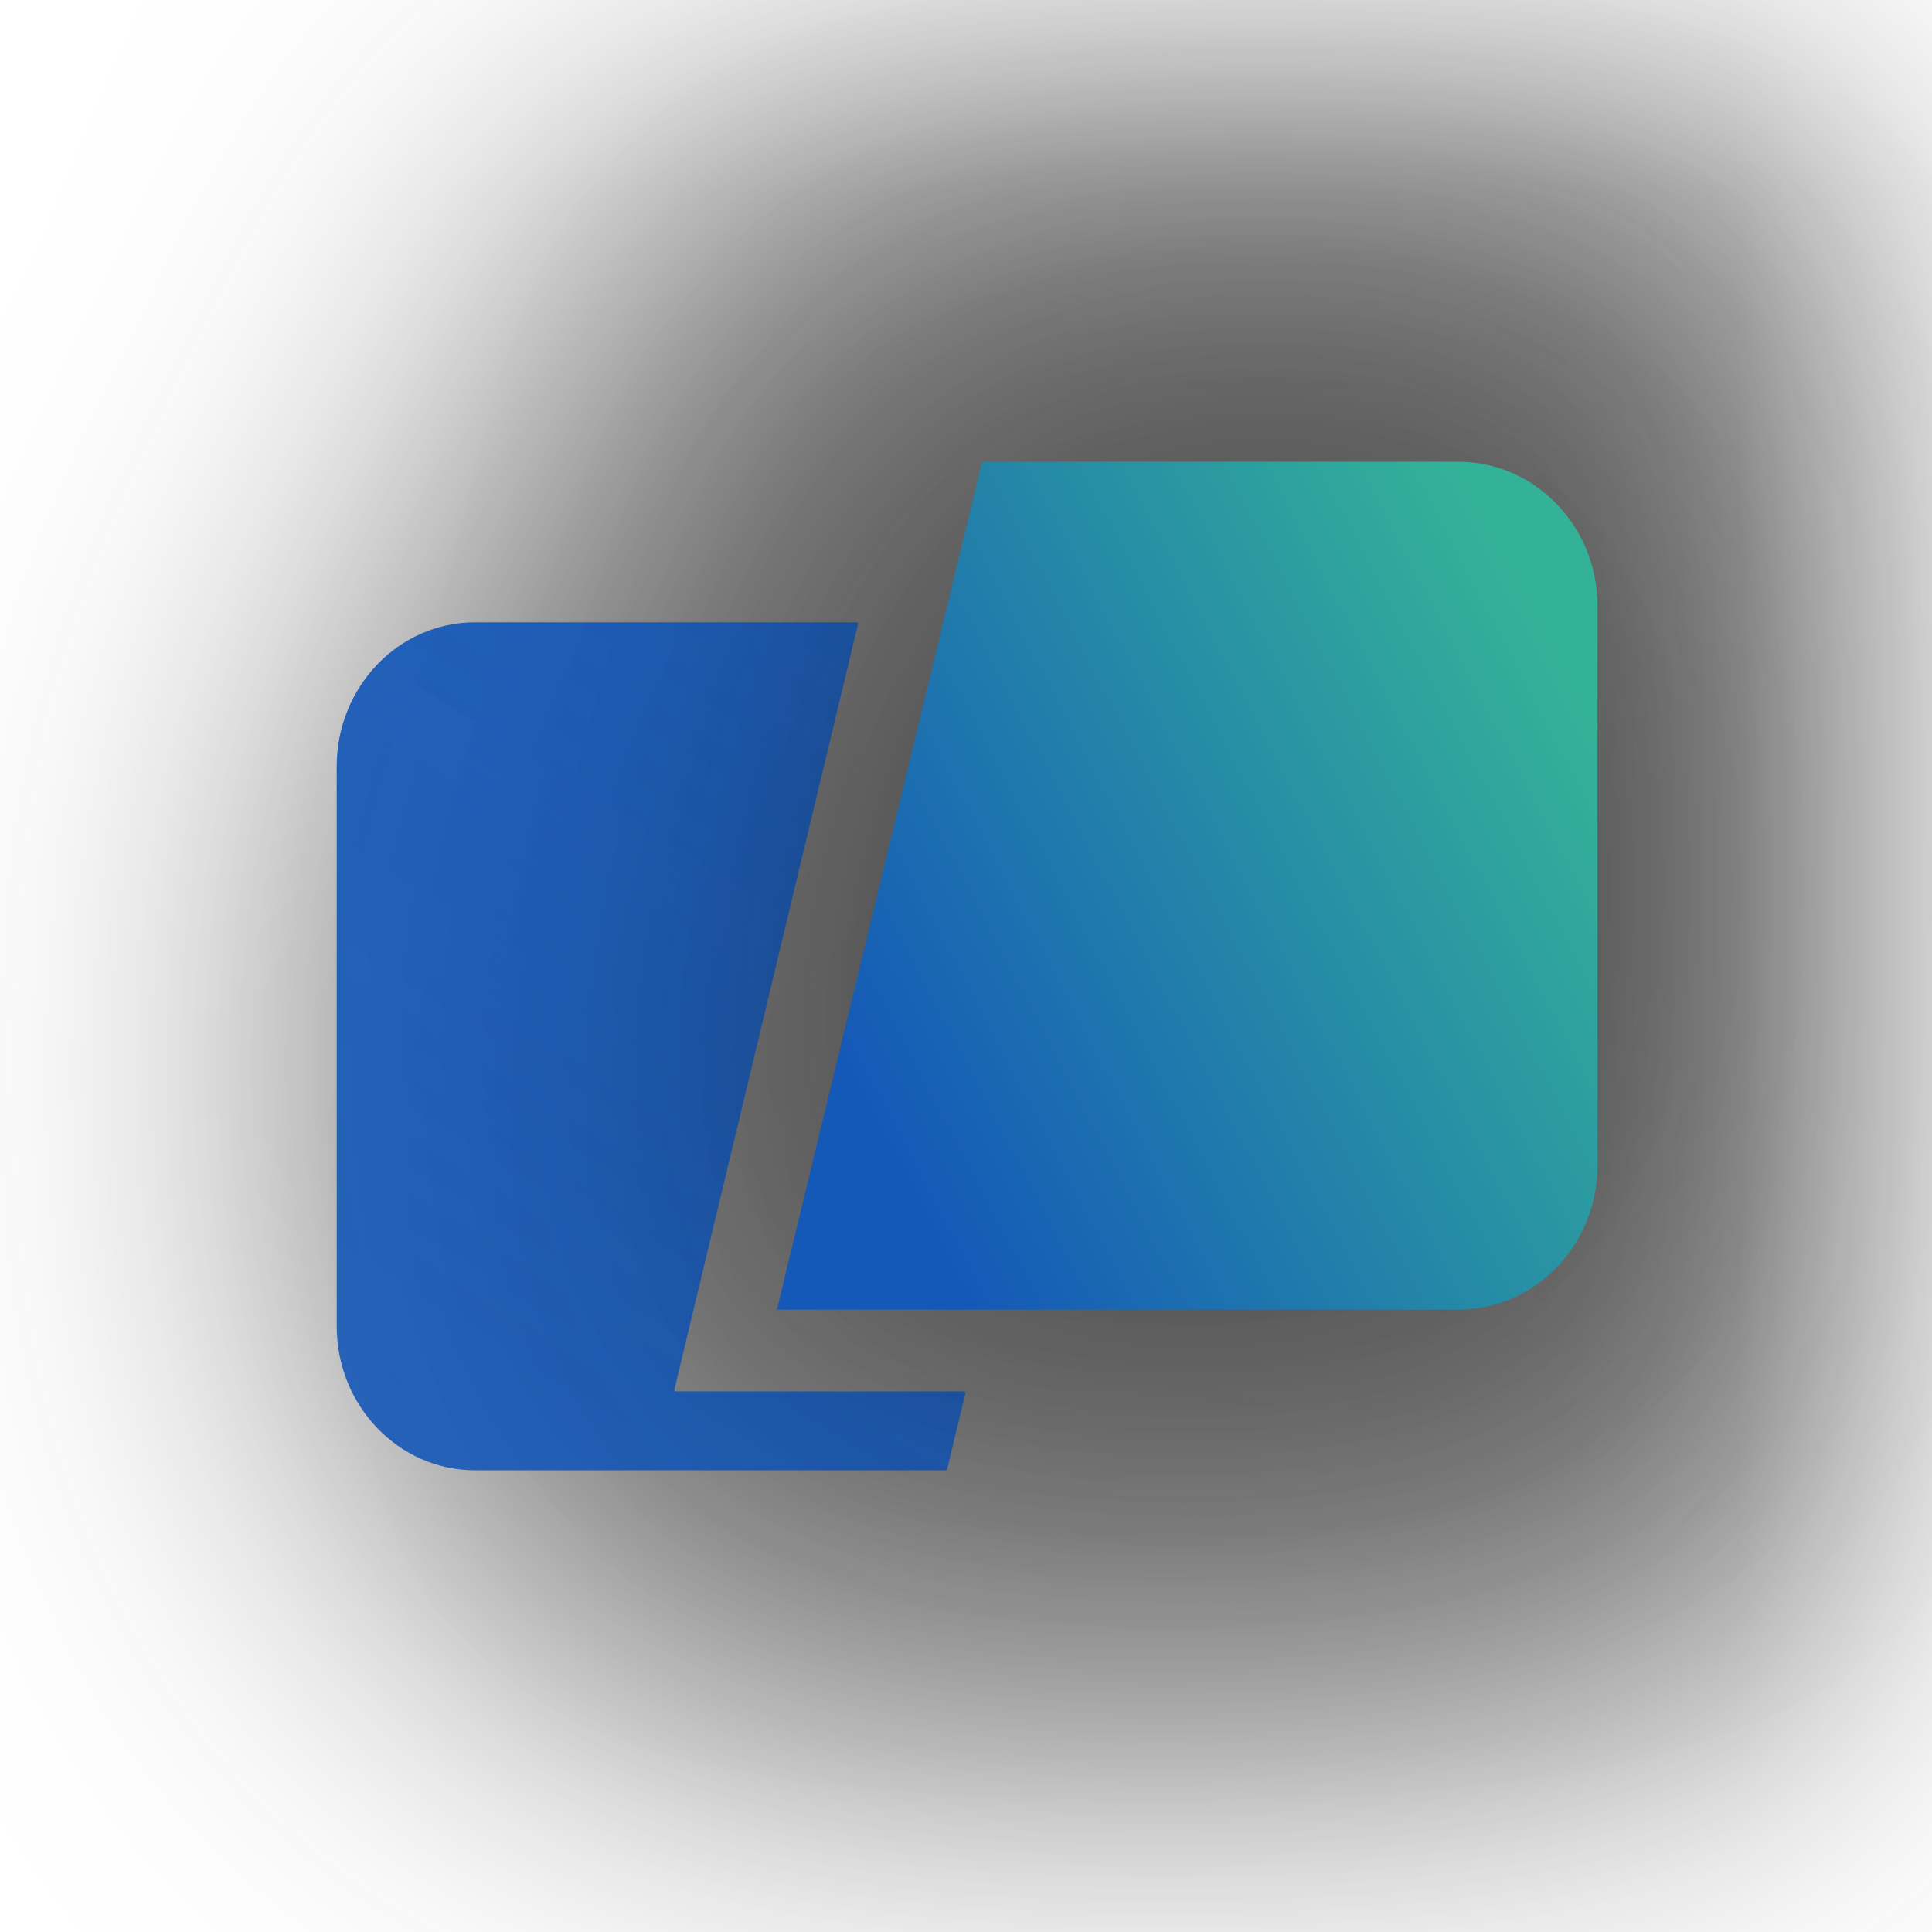
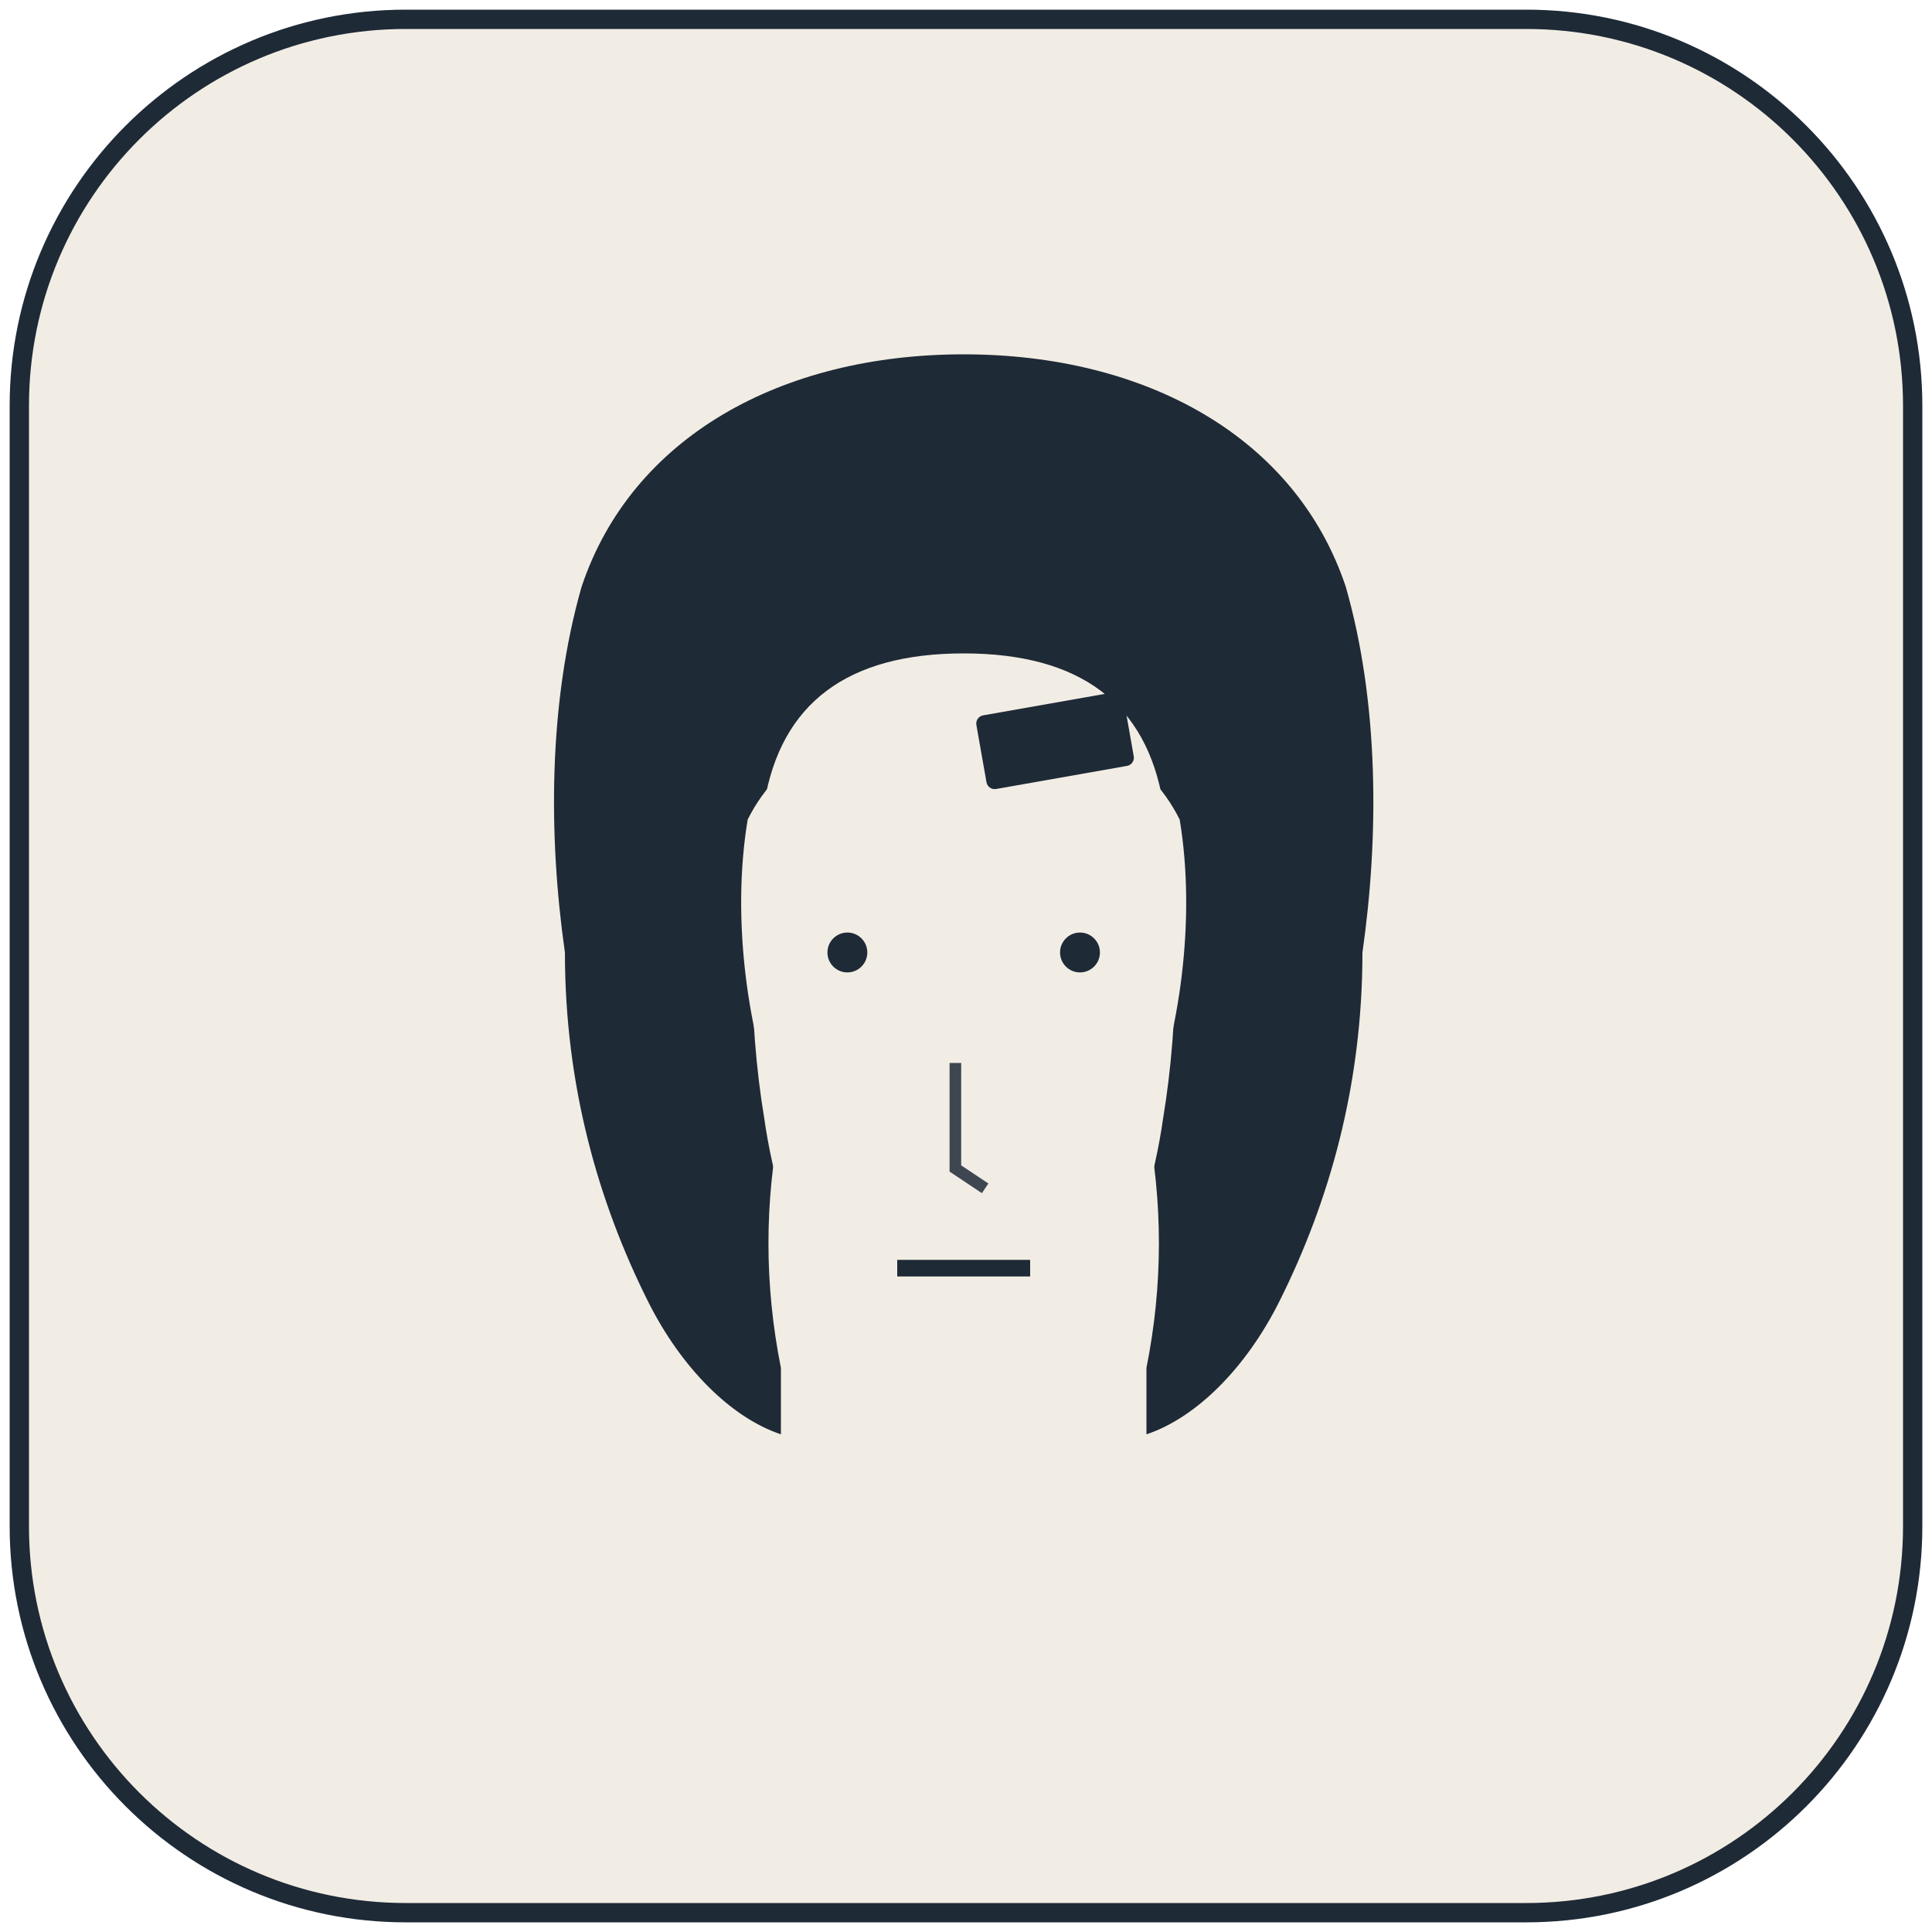
- <svg xmlns="http://www.w3.org/2000/svg" width="1024" height="1024" viewBox="0 0 1024 1024" fill="none">
-   <g filter="url(#filter0_d_1_7554)">
-     <path d="M454.581 331.499C454.716 330.936 454.784 330.655 454.714 330.434C454.652 330.24 454.522 330.075 454.348 329.97C454.149 329.851 453.86 329.851 453.282 329.851H251.768C211.282 329.851 178.461 364.057 178.461 406.252V702.871C178.461 745.067 211.282 779.273 251.768 779.273H500.82C501.197 779.273 501.385 779.273 501.541 779.207C501.679 779.148 501.798 779.054 501.887 778.934C501.988 778.797 502.032 778.614 502.12 778.248L511.508 739.11C511.643 738.547 511.71 738.266 511.64 738.045C511.579 737.851 511.449 737.686 511.275 737.581C511.076 737.462 510.787 737.462 510.208 737.462H358.897C358.318 737.462 358.029 737.462 357.83 737.342C357.656 737.237 357.526 737.072 357.465 736.878C357.395 736.657 357.462 736.376 357.597 735.813L454.581 331.499Z" fill="#1458B8" fill-opacity="0.9" />
-     <path d="M454.581 331.499C454.716 330.936 454.784 330.655 454.714 330.434C454.652 330.24 454.522 330.075 454.348 329.97C454.149 329.851 453.86 329.851 453.282 329.851H251.768C211.282 329.851 178.461 364.057 178.461 406.252V702.871C178.461 745.067 211.282 779.273 251.768 779.273H500.82C501.197 779.273 501.385 779.273 501.541 779.207C501.679 779.148 501.798 779.054 501.887 778.934C501.988 778.797 502.032 778.614 502.12 778.248L511.508 739.11C511.643 738.547 511.71 738.266 511.64 738.045C511.579 737.851 511.449 737.686 511.275 737.581C511.076 737.462 510.787 737.462 510.208 737.462H358.897C358.318 737.462 358.029 737.462 357.83 737.342C357.656 737.237 357.526 737.072 357.465 736.878C357.395 736.657 357.462 736.376 357.597 735.813L454.581 331.499Z" fill="url(#paint0_linear_1_7554)" fill-opacity="0.2" />
-     <g filter="url(#filter1_d_1_7554)">
-       <path d="M520.507 244.727H772.764C813.597 244.727 846.7 278.933 846.7 321.129V617.747C846.7 659.943 813.597 694.149 772.764 694.149H411.775L520.507 244.727Z" fill="url(#paint1_linear_1_7554)" />
+ <svg xmlns="http://www.w3.org/2000/svg" viewBox="0 0 200 200" width="1024" height="1024">
+   <rect x="2" y="2" width="196" height="196" rx="40" fill="#F2EDE4" />
+   <rect x="2" y="2" width="196" height="196" rx="40" fill="none" stroke="#1F2A37" stroke-width="2" />
+   <g transform="translate(0,4) scale(0.86) translate(16,10)">
+     <path d="M 100 28 C 78 28, 60 38, 54 56 C 50 70, 50 86, 52 100 C 52 116, 56 130, 62 142 C 66 150, 72 156, 78 158 L 78 150 C 76 140, 76 130, 78 120 C 74 110, 72 96, 74 84 C 78 76, 86 72, 100 72 C 114 72, 122 76, 126 84 C 128 96, 126 110, 122 120 C 124 130, 124 140, 122 150 L 122 158 C 128 156, 134 150, 138 142 C 144 130, 148 116, 148 100 C 150 86, 150 70, 146 56 C 140 38, 122 28, 100 28 Z" fill="#1F2A37" />
+     <path d="M 100 64 C 86 64, 78 70, 76 82 C 74 94, 74 108, 76 120 C 78 134, 84 146, 92 152 C 96 156, 100 156, 100 156 C 100 156, 104 156, 108 152 C 116 146, 122 134, 124 120 C 126 108, 126 94, 124 82 C 122 70, 114 64, 100 64 Z" fill="#F2EDE4" />
+     <circle cx="86" cy="100" r="2.4" fill="#1F2A37" />
+     <circle cx="114" cy="100" r="2.4" fill="#1F2A37" />
+     <path d="M 99 114 L 99 126 L 102 128" fill="none" stroke="#1F2A37" stroke-width="1.4" stroke-linecap="square" stroke-linejoin="miter" opacity="0.85" />
+     <rect x="92" y="137" width="16" height="2" fill="#1F2A37" />
+     <g transform="rotate(-10 111 74.5)">
+       <rect x="102" y="70" width="18" height="9" rx="1" fill="#1F2A37" />
    </g>
  </g>
-   <defs>
-     <filter id="filter0_d_1_7554" x="-890.63" y="-824.364" width="2806.42" height="2672.73" filterUnits="userSpaceOnUse" color-interpolation-filters="sRGB">
-       <feFlood flood-opacity="0" result="BackgroundImageFix" />
-       <feColorMatrix in="SourceAlpha" type="matrix" values="0 0 0 0 0 0 0 0 0 0 0 0 0 0 0 0 0 0 127 0" result="hardAlpha" />
-       <feOffset />
-       <feGaussianBlur stdDeviation="133.636" />
-       <feColorMatrix type="matrix" values="0 0 0 0 0.071 0 0 0 0 0.071 0 0 0 0 0.071 0 0 0 0.6 0" />
-       <feBlend mode="normal" in2="BackgroundImageFix" result="effect1_dropShadow_1_7554" />
-       <feBlend mode="normal" in="SourceGraphic" in2="effect1_dropShadow_1_7554" result="shape" />
-     </filter>
-     <filter id="filter1_d_1_7554" x="144.503" y="-22.546" width="969.47" height="983.968" filterUnits="userSpaceOnUse" color-interpolation-filters="sRGB">
-       <feFlood flood-opacity="0" result="BackgroundImageFix" />
-       <feColorMatrix in="SourceAlpha" type="matrix" values="0 0 0 0 0 0 0 0 0 0 0 0 0 0 0 0 0 0 127 0" result="hardAlpha" />
-       <feOffset />
-       <feGaussianBlur stdDeviation="133.636" />
-       <feColorMatrix type="matrix" values="0 0 0 0 0.071 0 0 0 0 0.071 0 0 0 0 0.071 0 0 0 0.5 0" />
-       <feBlend mode="normal" in2="BackgroundImageFix" result="effect1_dropShadow_1_7554" />
-       <feBlend mode="normal" in="SourceGraphic" in2="effect1_dropShadow_1_7554" result="shape" />
-     </filter>
-     <linearGradient id="paint0_linear_1_7554" x1="475.692" y1="356.308" x2="229.538" y2="749.538" gradientUnits="userSpaceOnUse">
-       <stop stop-color="#1458B8" />
-       <stop offset="1" stop-color="#1458B8" stop-opacity="0" />
-     </linearGradient>
-     <linearGradient id="paint1_linear_1_7554" x1="795.691" y1="291.692" x2="407.154" y2="494.831" gradientUnits="userSpaceOnUse">
-       <stop stop-color="#34B298" />
-       <stop offset="1" stop-color="#1458B8" />
-     </linearGradient>
-   </defs>
</svg>
